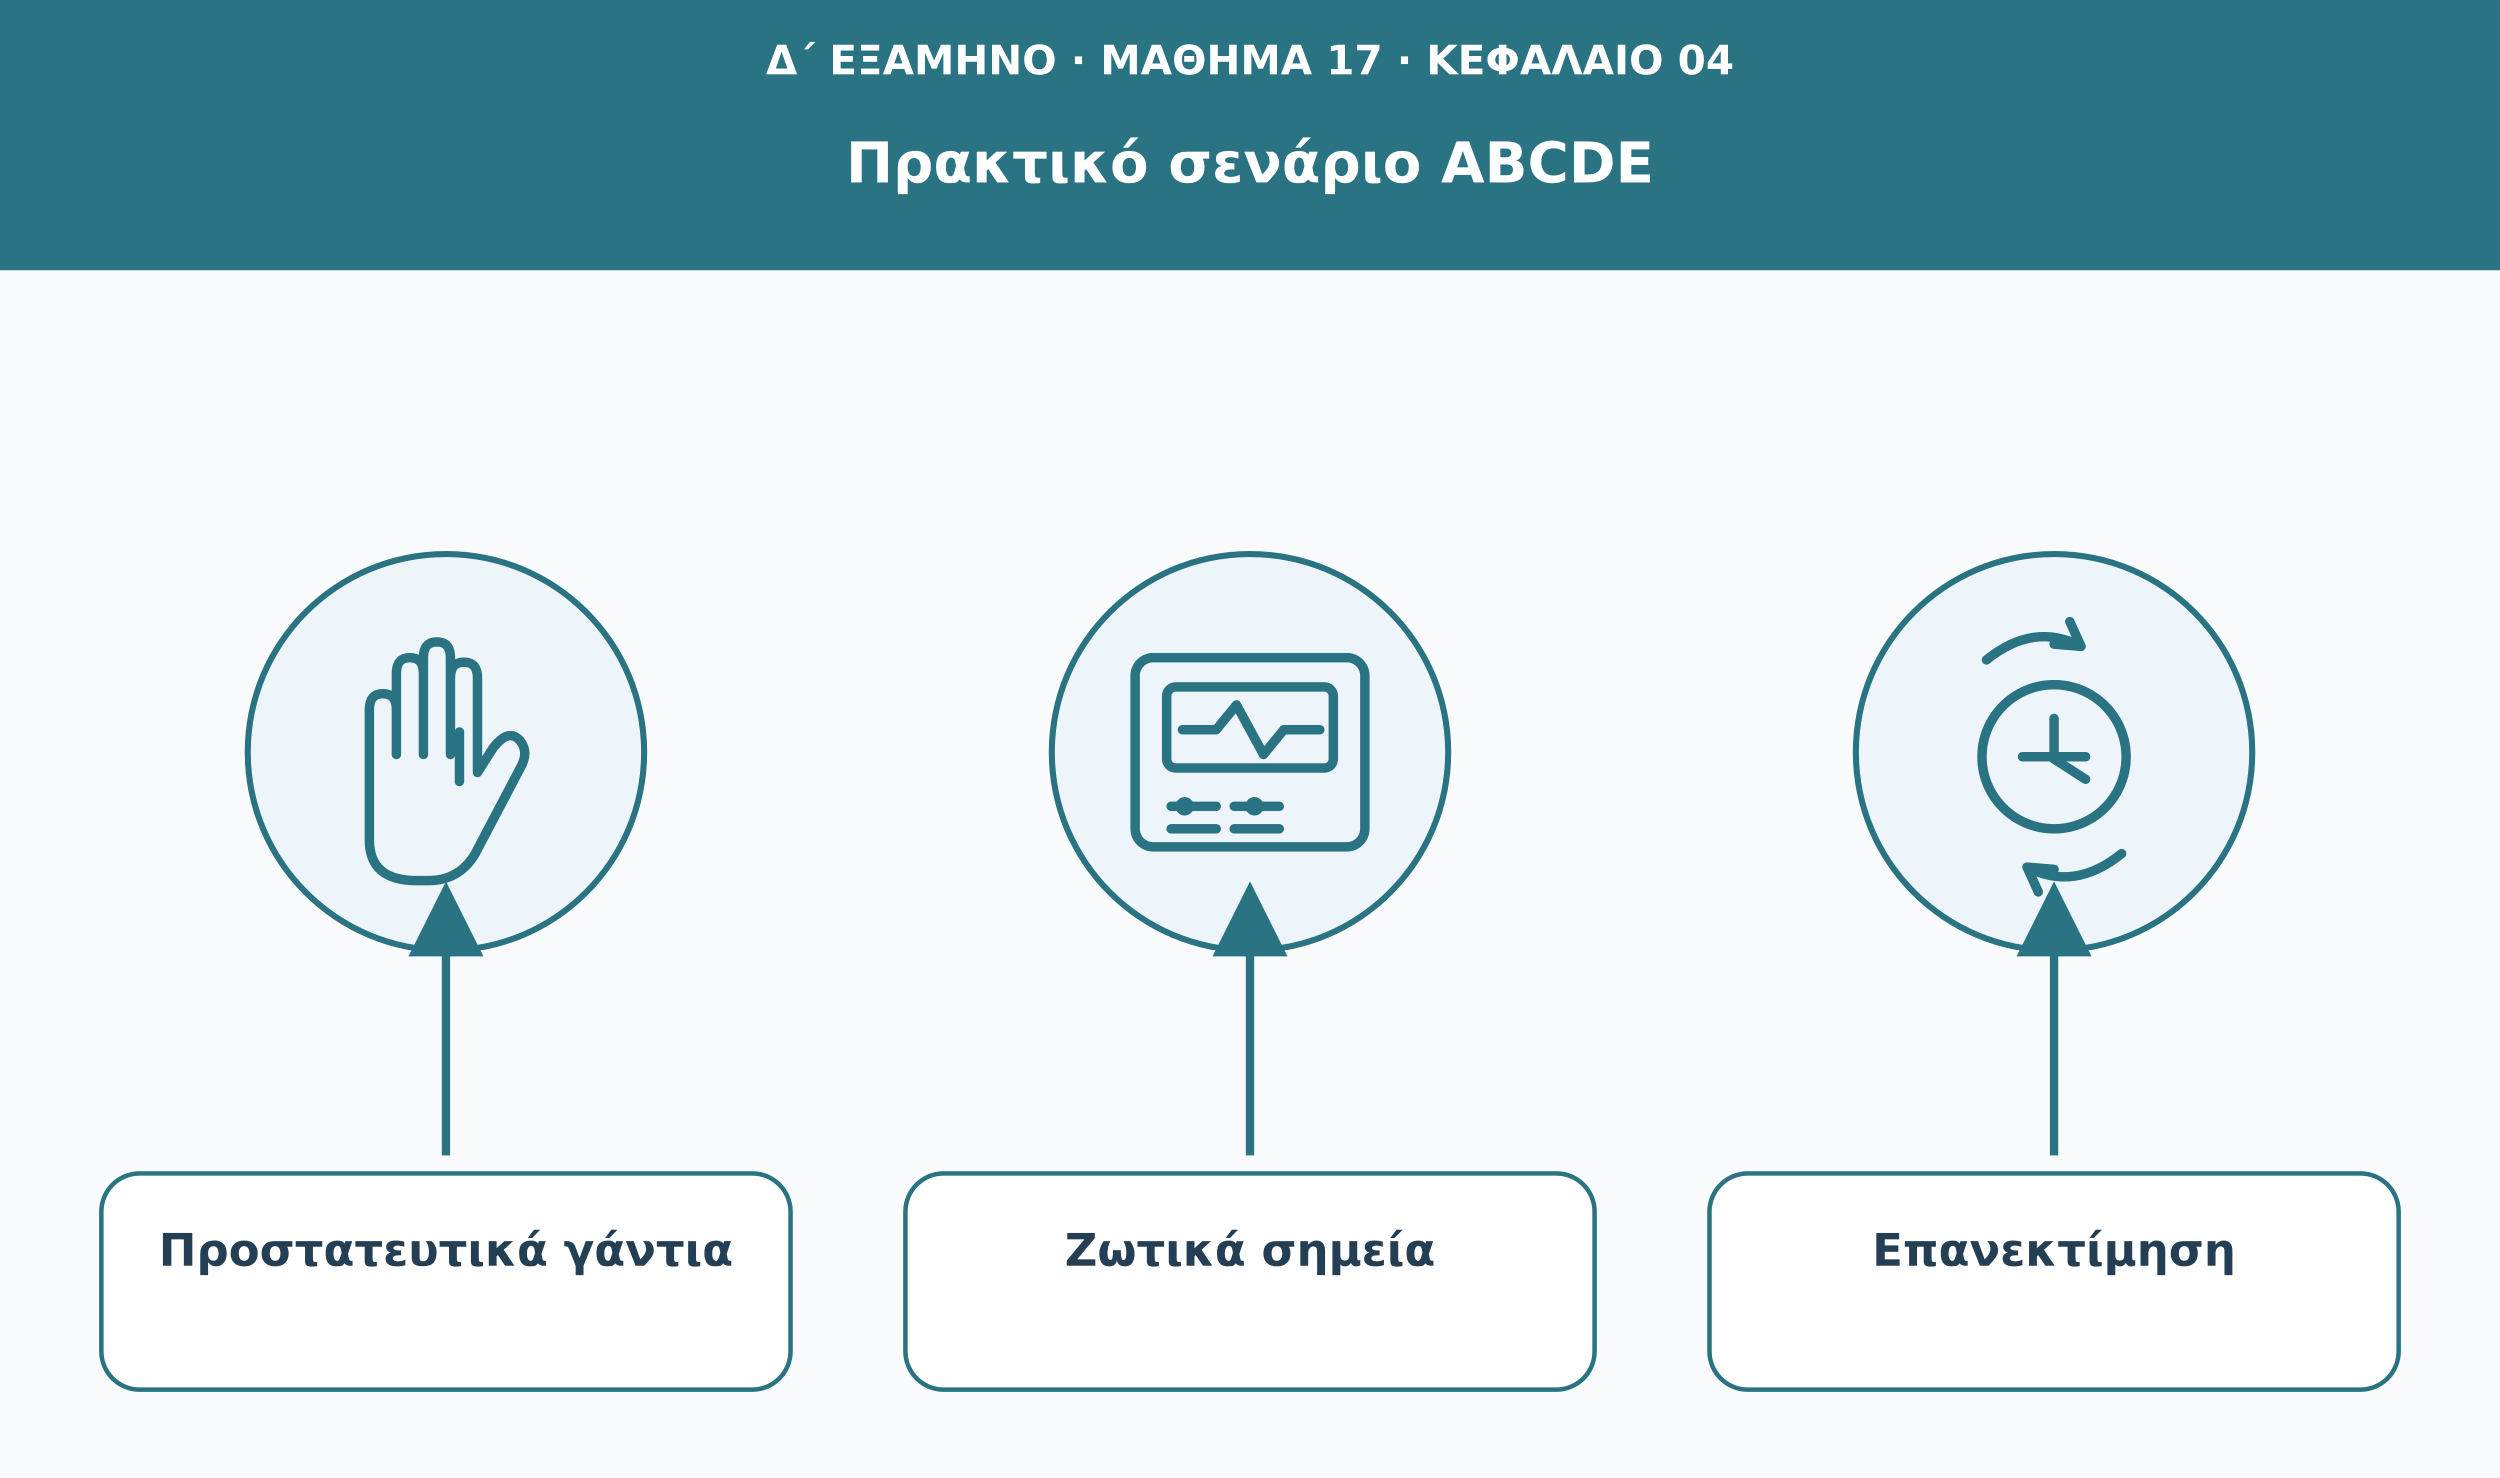
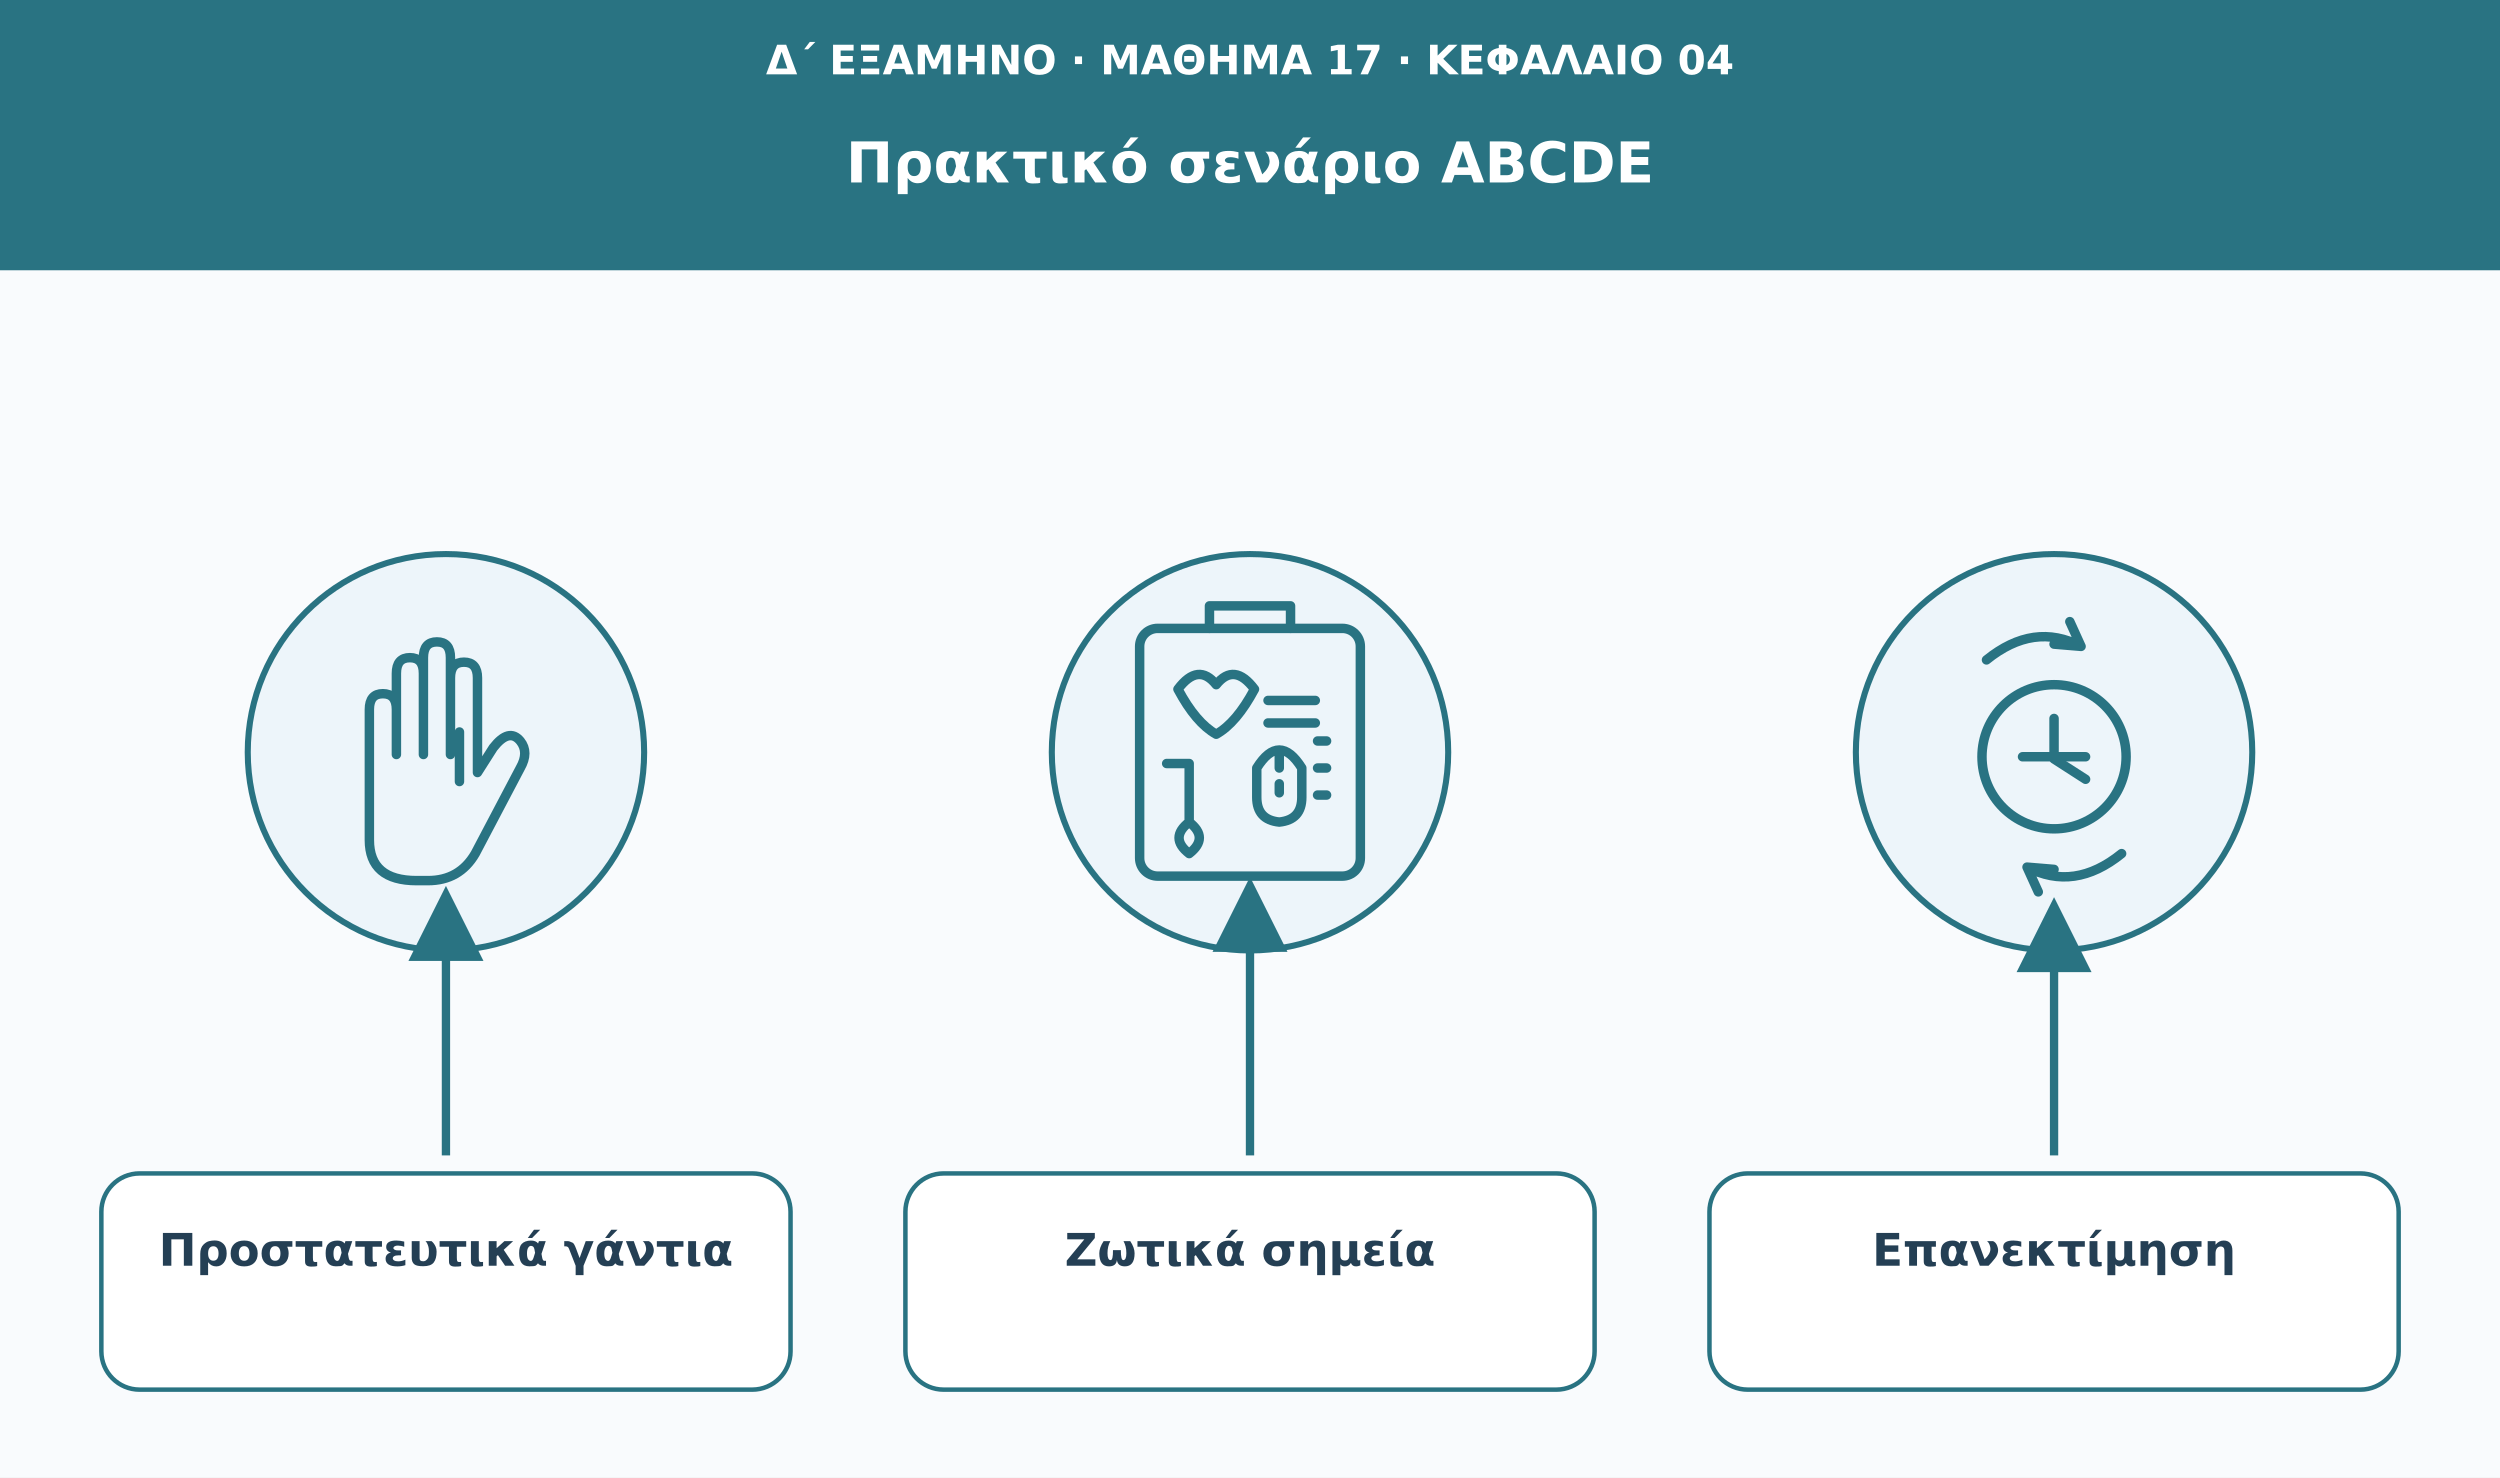
<svg xmlns="http://www.w3.org/2000/svg" viewBox="0 0 1110 656" role="img" aria-labelledby="t d">
  <defs>
    <marker id="arrow" viewBox="0 0 10 10" markerWidth="9" markerHeight="9" refX="8" refY="5" orient="auto">
      <path d="M0 0L10 5L0 10Z" fill="#297382" />
    </marker>
  </defs>
  <rect width="1110" height="656" fill="#f9fbfd" />
  <rect width="1110" height="120" fill="#297382" />
  <text x="555" y="33" font-family="DejaVu Sans,Arial,sans-serif" font-size="18" fill="#fff" font-weight="680" text-anchor="middle">Δ΄ ΕΞΑΜΗΝΟ · ΜΑΘΗΜΑ 17 · ΚΕΦΑΛΑΙΟ 04</text>
  <text x="555" y="81" font-family="DejaVu Sans,Arial,sans-serif" font-size="25" fill="#fff" font-weight="750" text-anchor="middle">Πρακτικό σενάριο ABCDE</text>
  <circle cx="198" cy="334" r="88" fill="#edf5fa" stroke="#297382" stroke-width="2.7" />
  <g transform="translate(198 334)" fill="none" stroke="#297382" stroke-width="4.2" stroke-linecap="round" stroke-linejoin="round">
    <path d="M-34 22v-41q0-7 6-7t6 7v20-36q0-7 6-7t6 7v36-43q0-7 6-7t6 7v43-34q0-7 6-7t6 7v42l7-11q7-9 12-3 4 5 0 12L13 45q-7 12-21 12h-5q-21 0-21-18Z" />
    <path d="M6-9v22" />
  </g>
-   <path d="M198 513L198 398" stroke="#297382" stroke-width="3.7" marker-end="url(#arrow)" />
+   <path d="M198 513L198 400" stroke="#297382" stroke-width="3.7" marker-end="url(#arrow)" />
  <rect x="45" y="521" width="306" height="96" rx="17" fill="#fff" stroke="#297382" stroke-width="2" />
  <text x="198" y="562" font-family="DejaVu Sans,Arial,sans-serif" font-size="20" fill="#243f54" font-weight="700" text-anchor="middle">Προστατευτικά γάντια</text>
  <circle cx="555" cy="334" r="88" fill="#edf5fa" stroke="#297382" stroke-width="2.7" />
  <g transform="translate(555 334)" fill="none" stroke="#297382" stroke-width="4.2" stroke-linecap="round" stroke-linejoin="round">
-     <rect x="-51" y="-42" width="102" height="84" rx="8" />
-     <rect x="-37" y="-29" width="74" height="36" rx="4" />
-     <path d="M-30-10h15l9-11 12 22 9-11h16" />
-     <path d="M-35 24h20m8 0h20m-48 10h20m8 0h20" />
-     <circle cx="-29" cy="24" r="2" />
-     <circle cx="2" cy="24" r="2" />
+     <rect x="-49" y="-55" width="98" height="110" rx="8" />
+     <path d="M-18-55v-10h36v10" />
+     <path d="M-32-28q9-12 17-2 8-10 17 2-8 15-17 20-9-5-17-20Z" />
+     <path d="M8-23h21m-21 10h21" />
+     <path d="M-27 5v26q-9 7 0 14 9-7 0-14m0-26v18m-10-18h10" />
+     <path d="M3 7q10-16 20 0v13q0 10-10 11Q3 30 3 20Zm10-8v8m0 7v4m0-4" />
+     <path d="M30-5h4m-4 12h4m-4 12h4" />
  </g>
-   <path d="M555 513L555 398" stroke="#297382" stroke-width="3.7" marker-end="url(#arrow)" />
+   <path d="M555 513L555 396" stroke="#297382" stroke-width="3.7" marker-end="url(#arrow)" />
  <rect x="402" y="521" width="306" height="96" rx="17" fill="#fff" stroke="#297382" stroke-width="2" />
  <text x="555" y="562" font-family="DejaVu Sans,Arial,sans-serif" font-size="20" fill="#243f54" font-weight="700" text-anchor="middle">Ζωτικά σημεία</text>
  <circle cx="912" cy="334" r="88" fill="#edf5fa" stroke="#297382" stroke-width="2.7" />
  <g transform="translate(912 334)" fill="none" stroke="#297382" stroke-width="4.2" stroke-linecap="round" stroke-linejoin="round">
    <circle cy="2" r="32" />
    <path d="M0-15v18l14 9" />
    <path d="M-30-41q21-17 42-6m0 0-12-1m12 1-5-11M30 45Q9 62-12 51m0 0 12 1m-12-1 5 11" />
    <path d="M-14 2h28" />
  </g>
-   <path d="M912 513L912 398" stroke="#297382" stroke-width="3.7" marker-end="url(#arrow)" />
+   <path d="M912 513L912 405" stroke="#297382" stroke-width="3.7" marker-end="url(#arrow)" />
  <rect x="759" y="521" width="306" height="96" rx="17" fill="#fff" stroke="#297382" stroke-width="2" />
  <text x="912" y="562" font-family="DejaVu Sans,Arial,sans-serif" font-size="20" fill="#243f54" font-weight="700" text-anchor="middle">Επανεκτίμηση</text>
</svg>
